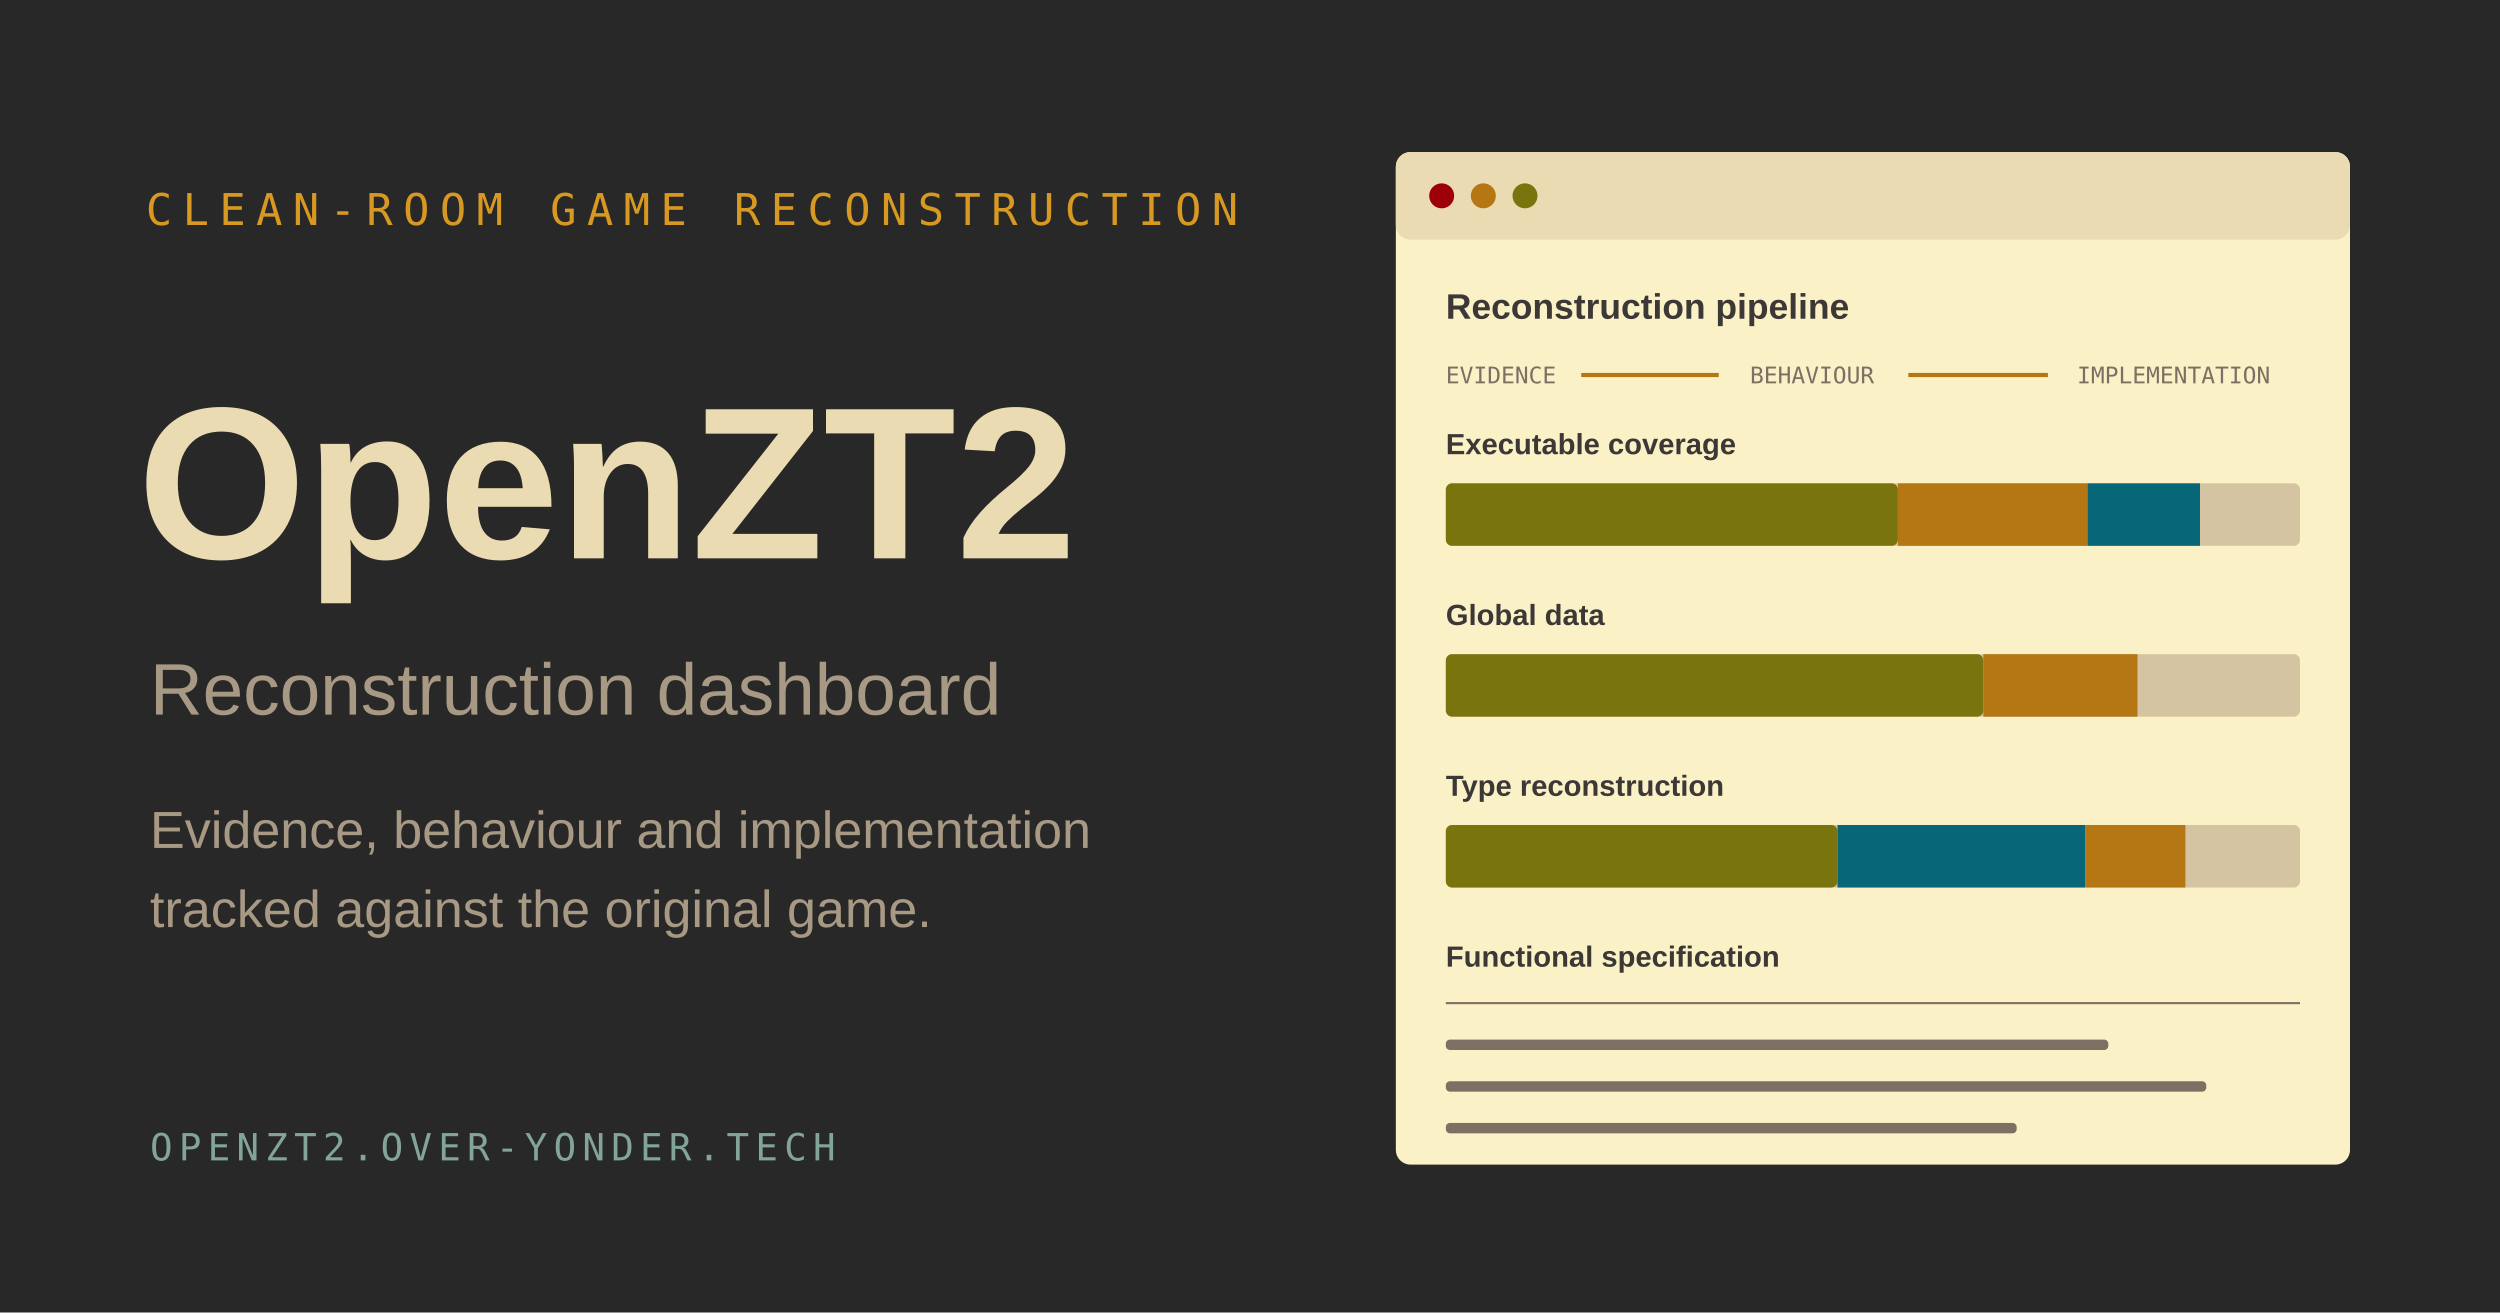
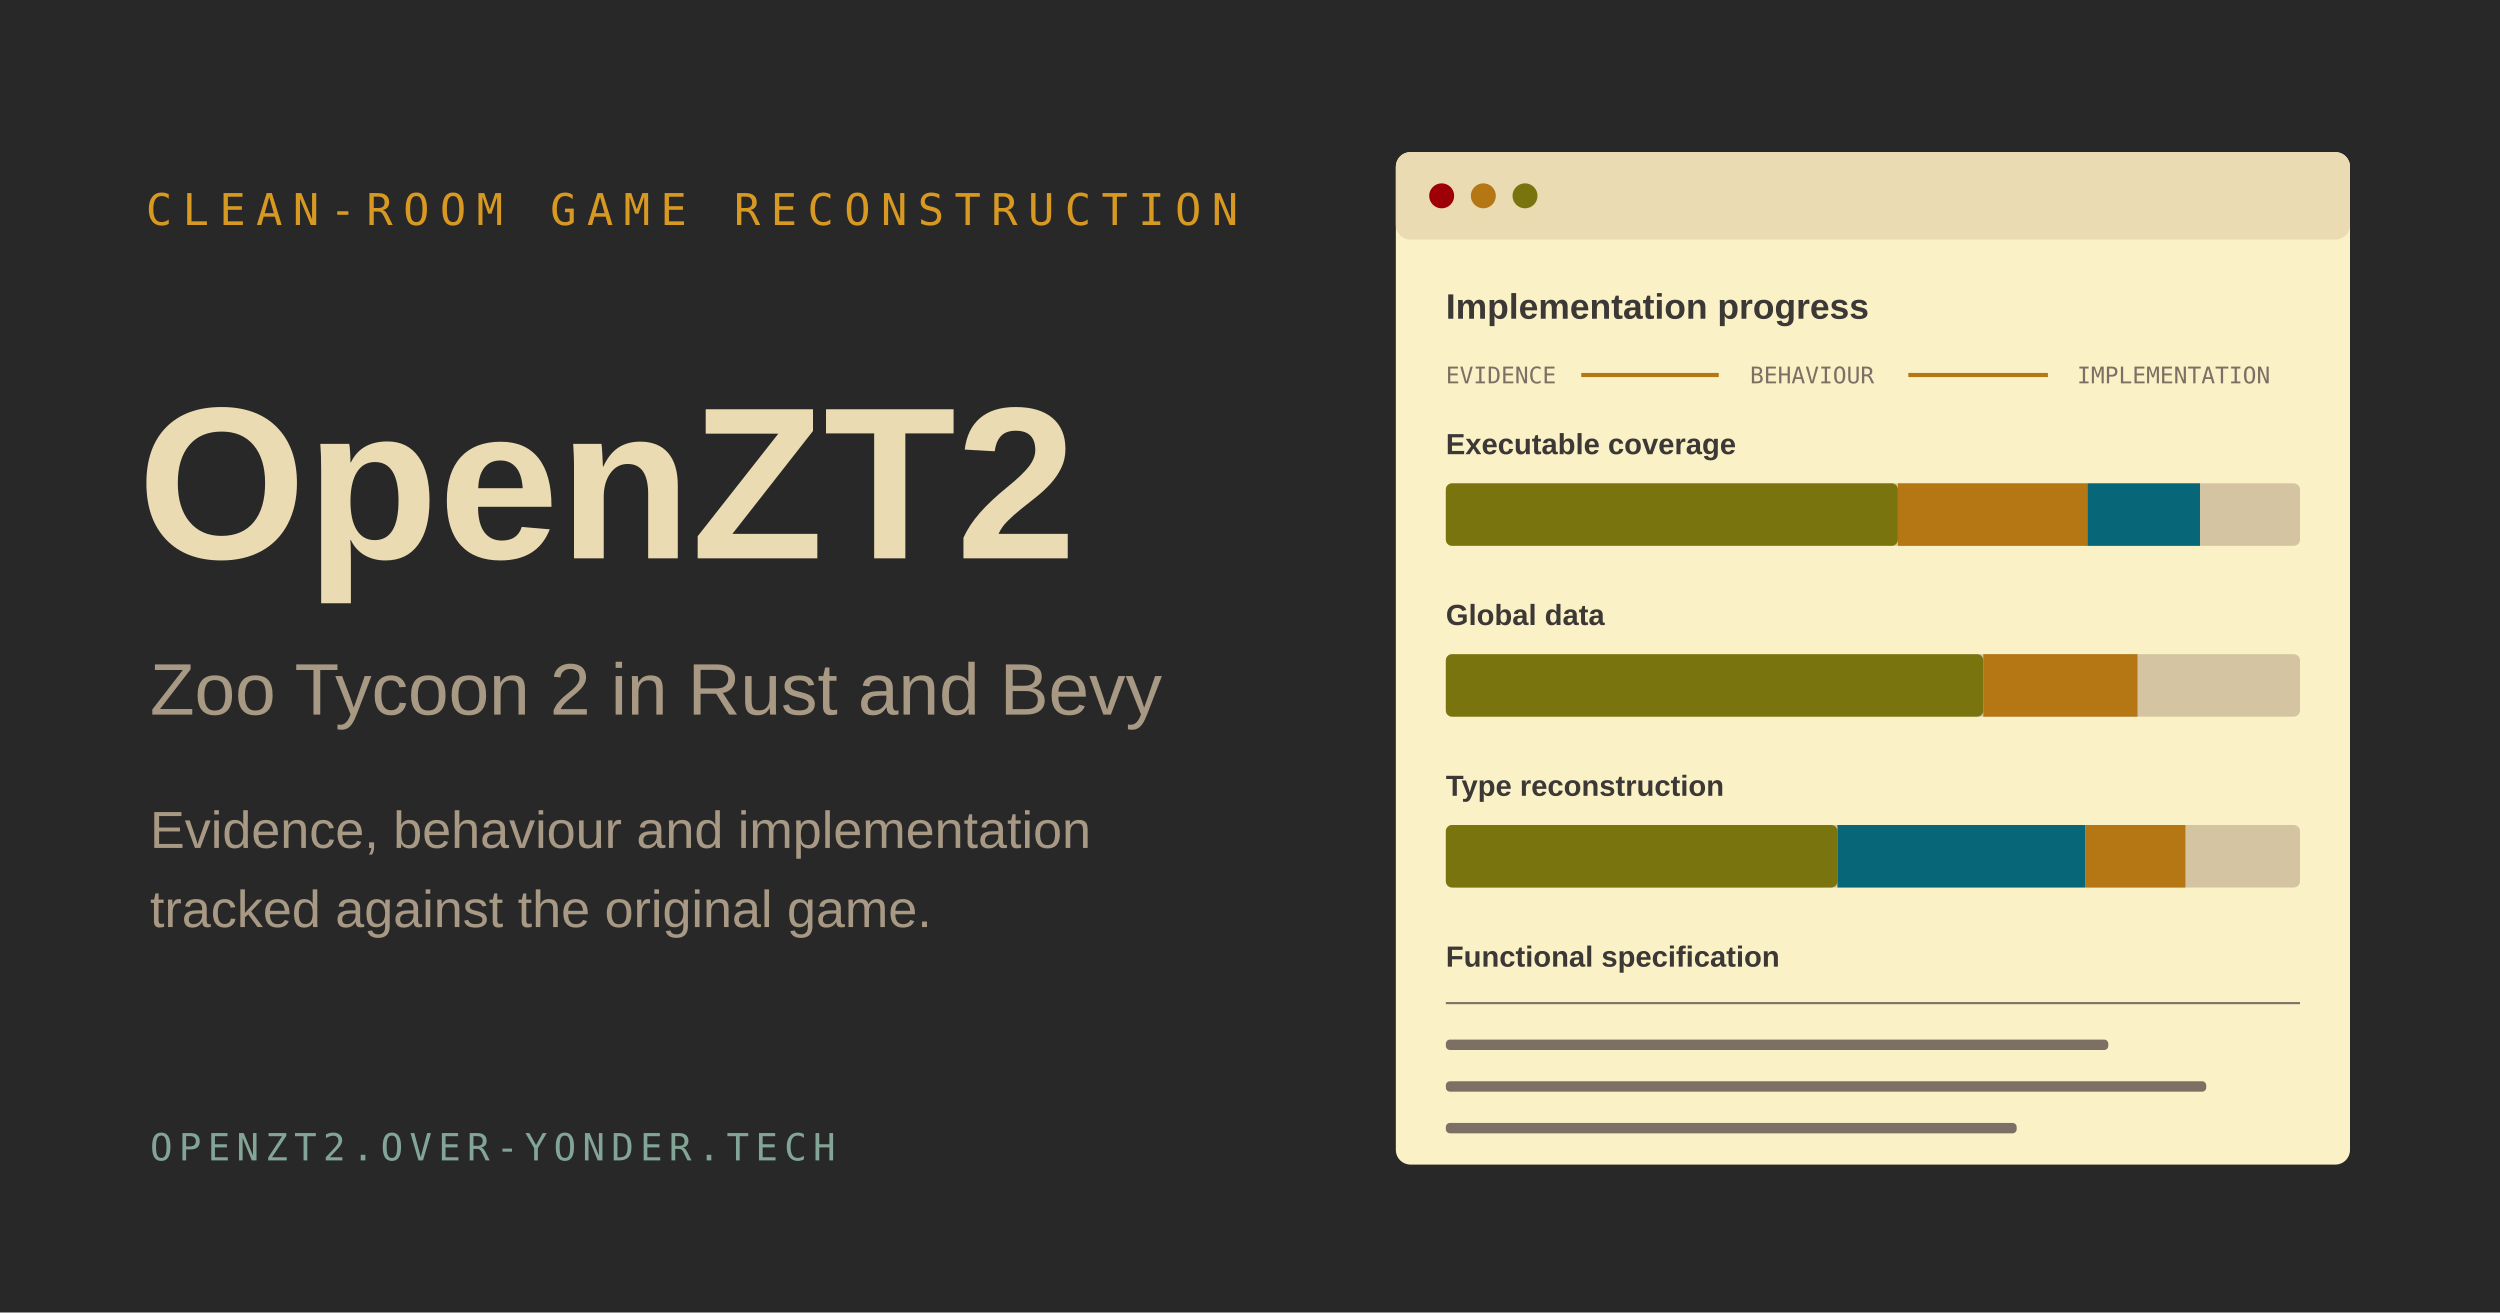
<svg xmlns="http://www.w3.org/2000/svg" width="1200" height="630" viewBox="0 0 1200 630">
  <rect width="1200" height="630" fill="#282828" />
  <text x="70" y="108" fill="#d79921" font-family="ui-monospace, monospace" font-size="21" letter-spacing="5">CLEAN-ROOM GAME RECONSTRUCTION</text>
  <text x="66" y="268" fill="#ebdbb2" font-family="Arial, sans-serif" font-size="104" font-weight="700">OpenZT2</text>
-   <text x="72" y="343" fill="#a89984" font-family="Arial, sans-serif" font-size="35">Reconstruction dashboard</text>
+   <text x="72" y="343" fill="#a89984" font-family="Arial, sans-serif" font-size="35">Zoo Tycoon 2 in Rust and Bevy</text>
  <text x="72" y="407" fill="#a89984" font-family="Arial, sans-serif" font-size="25">Evidence, behaviour and implementation</text>
  <text x="72" y="445" fill="#a89984" font-family="Arial, sans-serif" font-size="25">tracked against the original game.</text>
  <g transform="translate(670 73)">
    <rect width="458" height="486" rx="7" fill="#fbf1c7" />
    <rect width="458" height="42" rx="7" fill="#ebdbb2" />
    <circle cx="22" cy="21" r="6" fill="#9d0006" />
    <circle cx="42" cy="21" r="6" fill="#b57614" />
    <circle cx="62" cy="21" r="6" fill="#79740e" />
-     <text x="24" y="80" fill="#3c3836" font-family="Arial, sans-serif" font-size="17" font-weight="700">Reconstruction pipeline</text>
+     <text x="24" y="80" fill="#3c3836" font-family="Arial, sans-serif" font-size="17" font-weight="700">Implementation progress</text>
    <g font-family="ui-monospace, monospace" font-size="11" fill="#7c6f64">
      <text x="24" y="111">EVIDENCE</text>
      <text x="170" y="111">BEHAVIOUR</text>
      <text x="327" y="111">IMPLEMENTATION</text>
    </g>
    <path d="M89 107H155M246 107H313" stroke="#b57614" stroke-width="2" />
    <g transform="translate(24 145)">
      <text y="0" fill="#3c3836" font-family="Arial, sans-serif" font-size="14" font-weight="700">Executable coverage</text>
      <rect y="14" width="410" height="30" rx="3" fill="#d5c4a1" />
      <rect y="14" width="217" height="30" rx="3" fill="#79740e" />
      <rect x="217" y="14" width="91" height="30" fill="#b57614" />
      <rect x="308" y="14" width="54" height="30" fill="#076678" />
      <text y="82" fill="#3c3836" font-family="Arial, sans-serif" font-size="14" font-weight="700">Global data</text>
      <rect y="96" width="410" height="30" rx="3" fill="#d5c4a1" />
      <rect y="96" width="258" height="30" rx="3" fill="#79740e" />
      <rect x="258" y="96" width="74" height="30" fill="#b57614" />
      <text y="164" fill="#3c3836" font-family="Arial, sans-serif" font-size="14" font-weight="700">Type reconstruction</text>
      <rect y="178" width="410" height="30" rx="3" fill="#d5c4a1" />
      <rect y="178" width="188" height="30" rx="3" fill="#79740e" />
      <rect x="188" y="178" width="119" height="30" fill="#076678" />
      <rect x="307" y="178" width="48" height="30" fill="#b57614" />
      <text y="246" fill="#3c3836" font-family="Arial, sans-serif" font-size="14" font-weight="700">Functional specification</text>
      <g fill="#7c6f64">
        <rect y="263" width="410" height="1" />
        <rect y="281" width="318" height="5" rx="2" />
        <rect y="301" width="365" height="5" rx="2" />
        <rect y="321" width="274" height="5" rx="2" />
      </g>
    </g>
  </g>
  <text x="72" y="557" fill="#83a598" font-family="ui-monospace, monospace" font-size="18" letter-spacing="3">OPENZT2.OVER-YONDER.TECH</text>
</svg>
